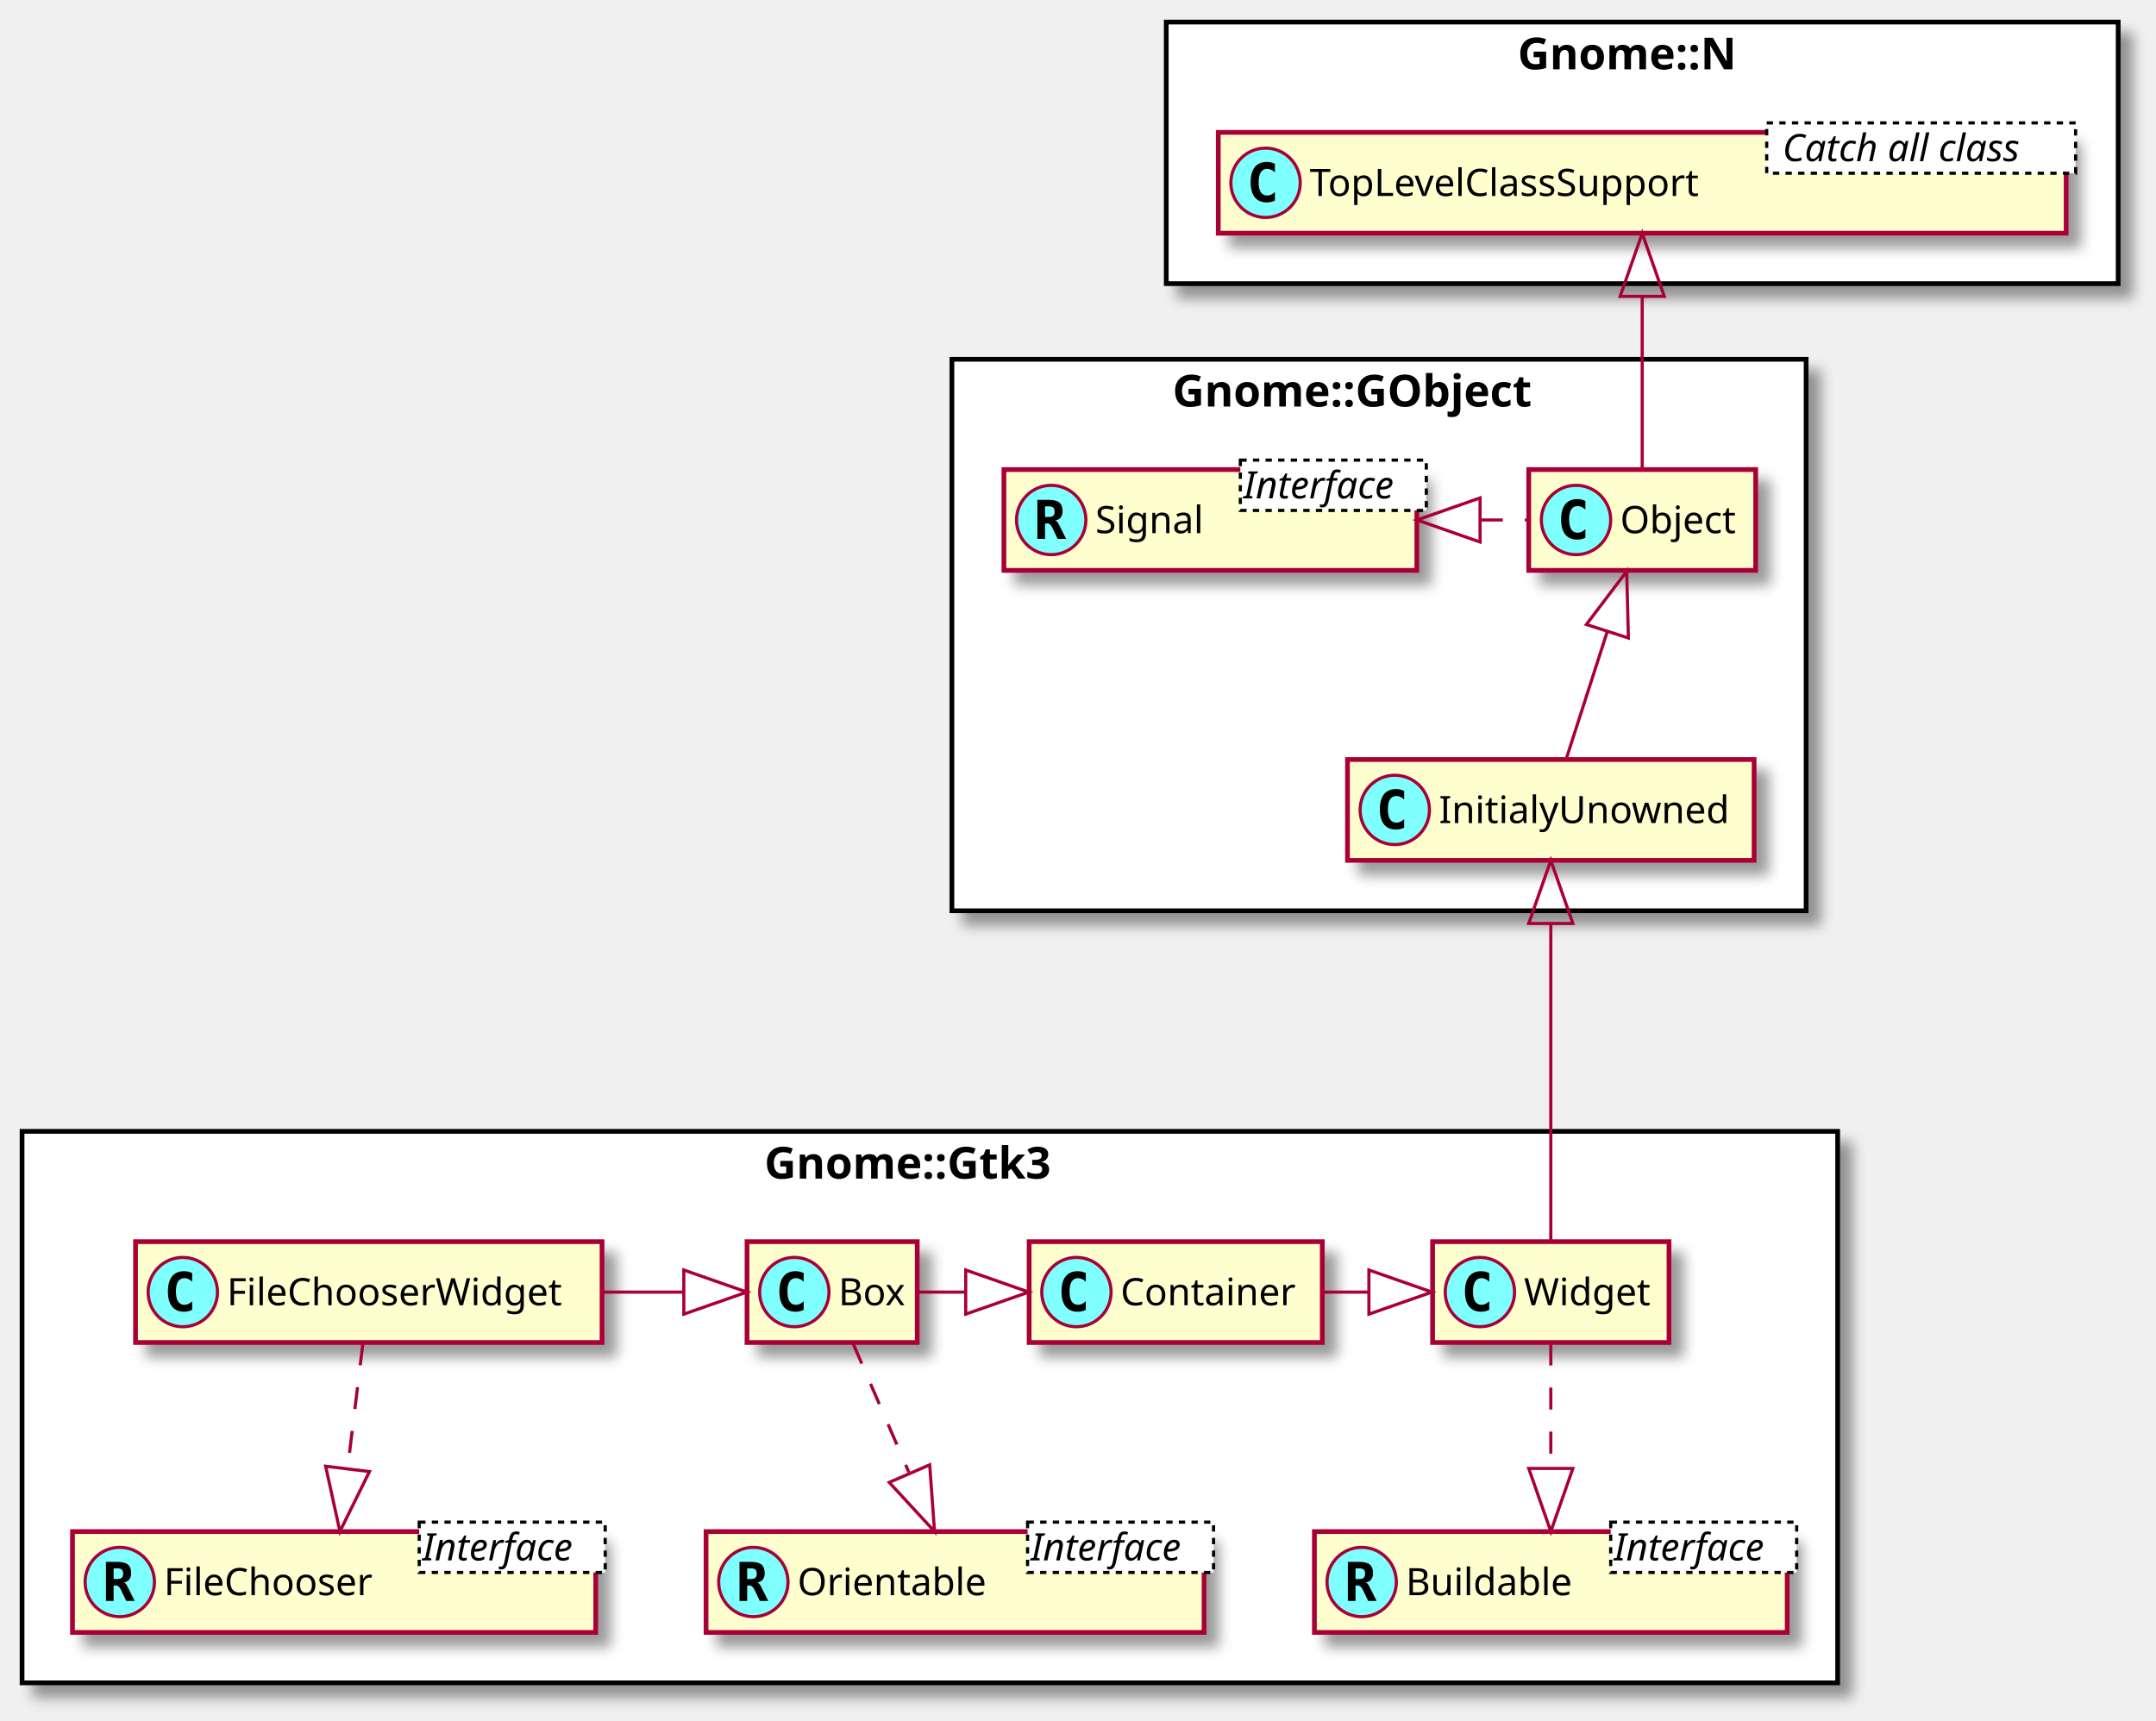
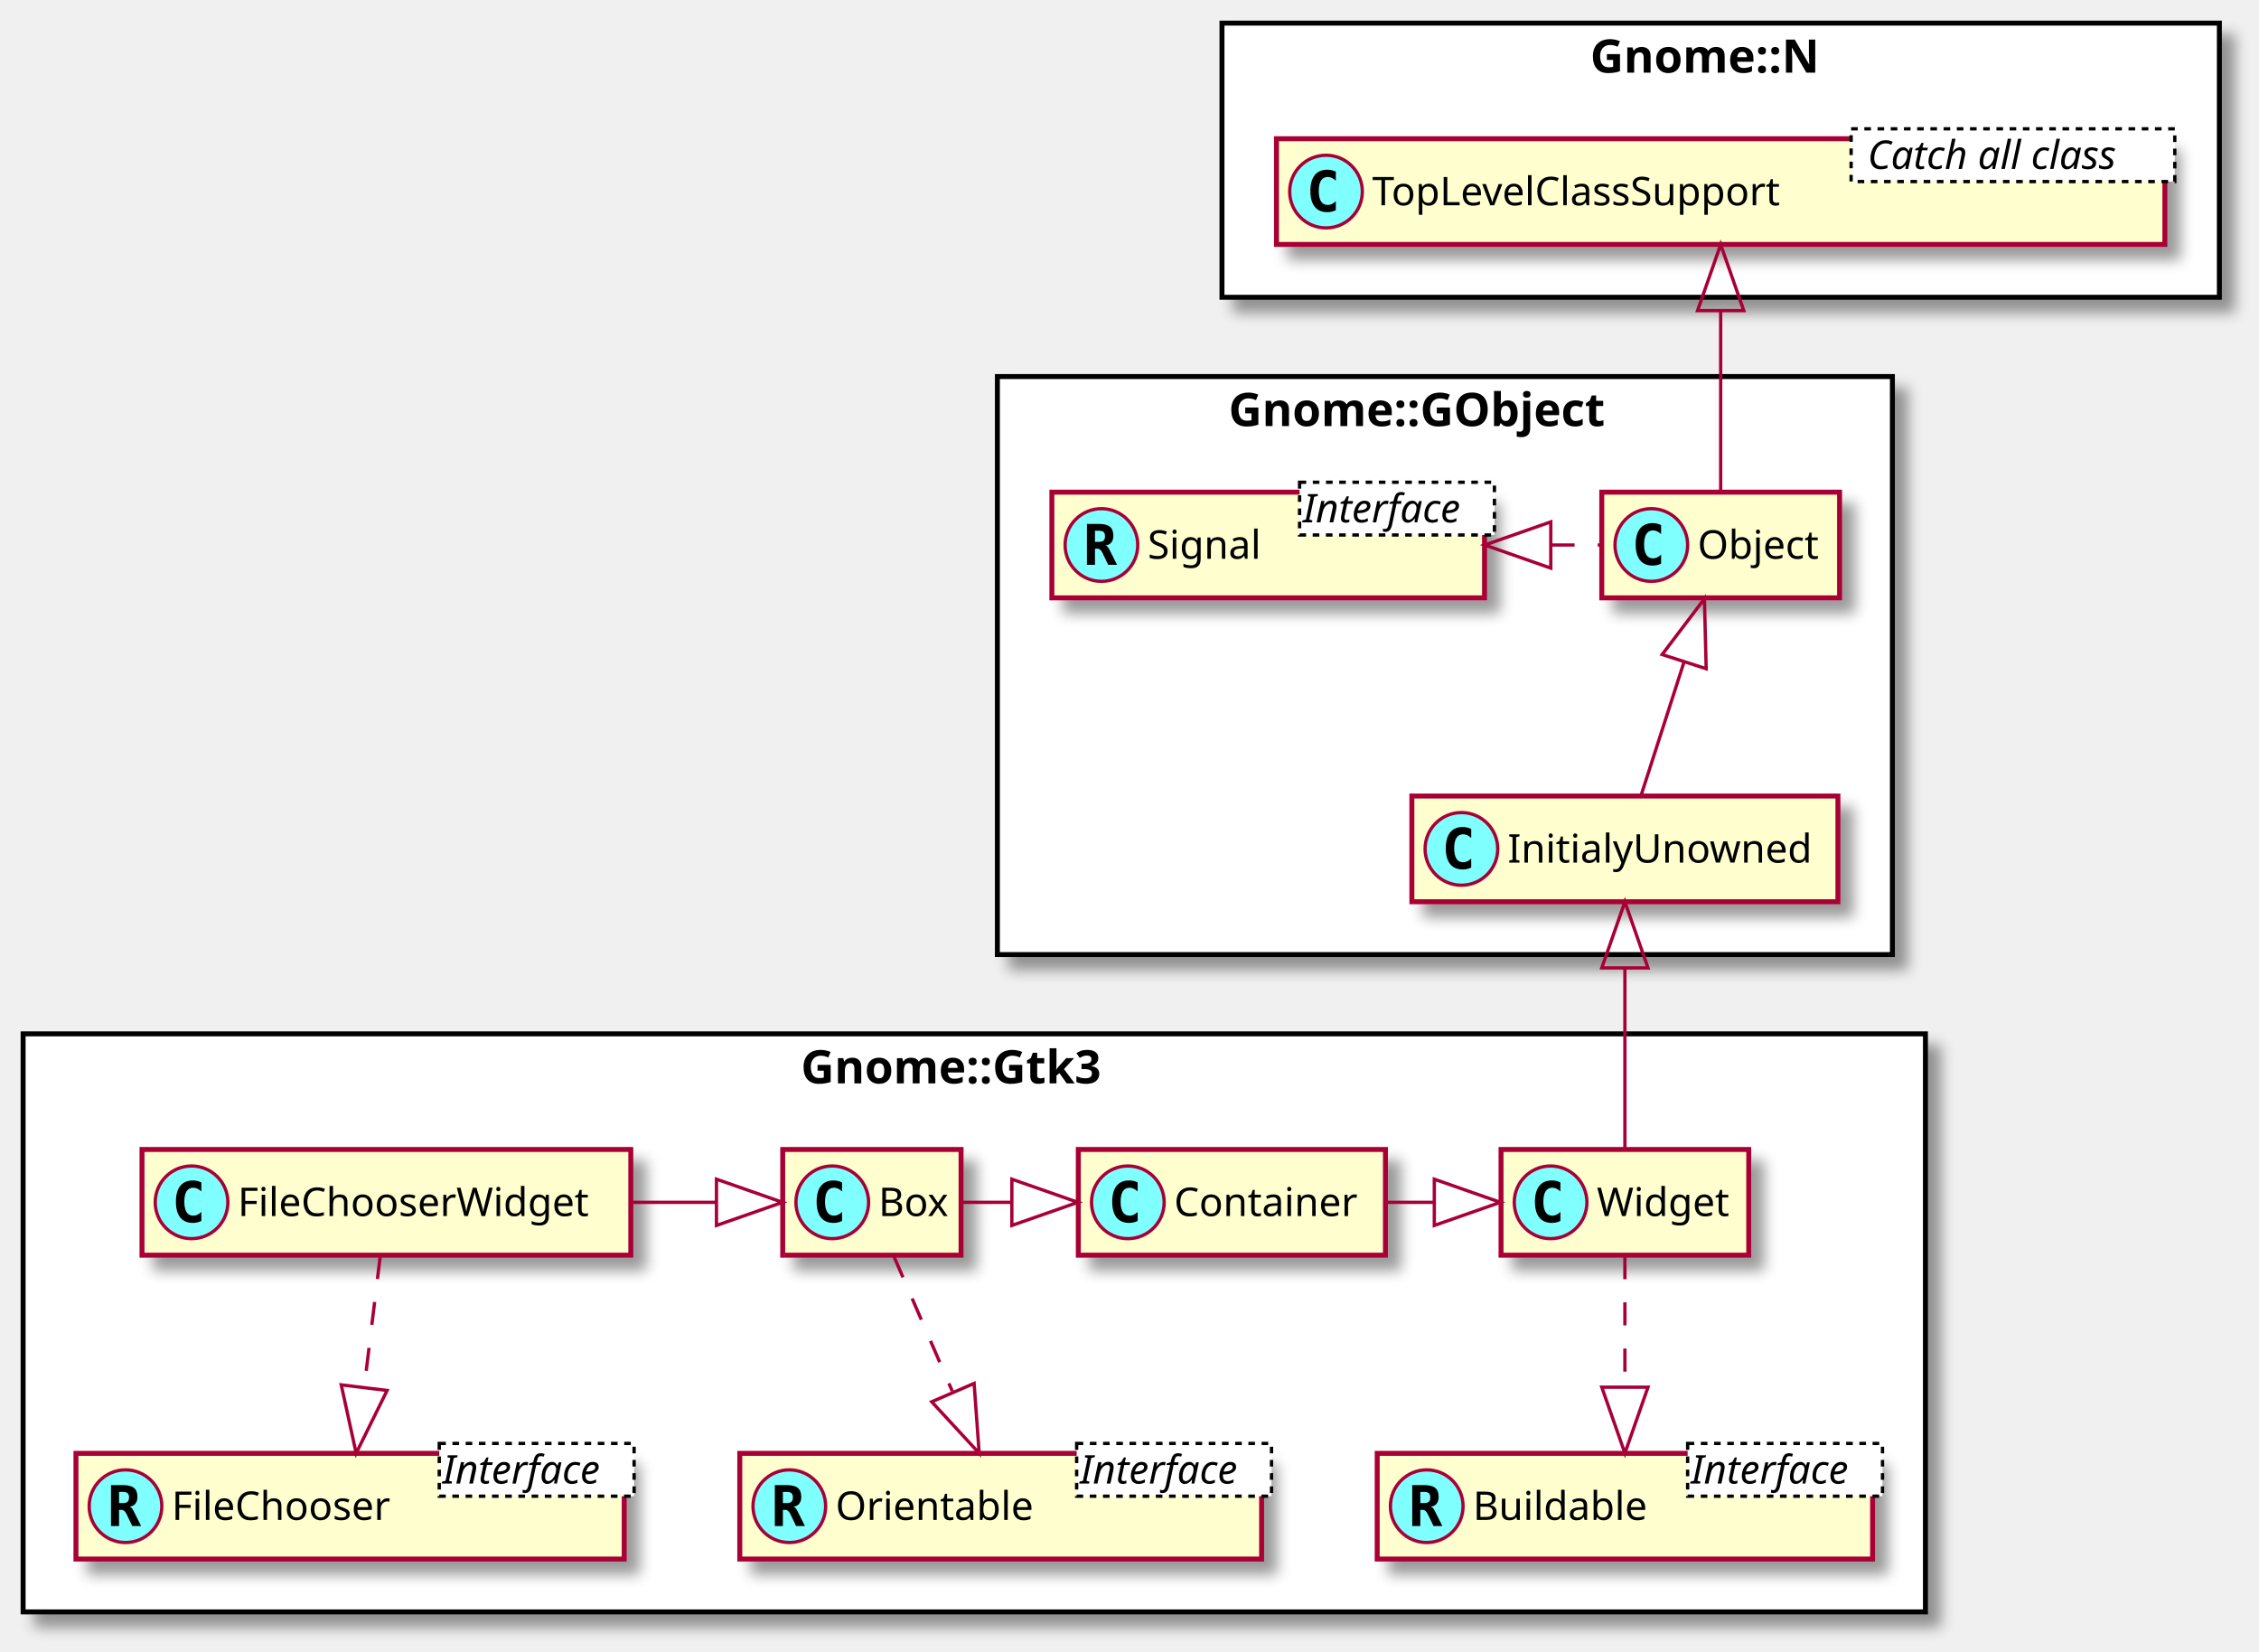
- <svg xmlns="http://www.w3.org/2000/svg" contentScriptType="application/ecmascript" contentStyleType="text/css" height="546px" preserveAspectRatio="none" style="width:684px;height:546px;" version="1.1" viewBox="0 0 684 546" width="684px" zoomAndPan="magnify">
+ <svg xmlns="http://www.w3.org/2000/svg" contentScriptType="application/ecmascript" contentStyleType="text/css" height="500px" preserveAspectRatio="none" style="width:684px;height:500px;" version="1.1" viewBox="0 0 684 500" width="684px" zoomAndPan="magnify">
  <defs>
-     <filter height="300%" id="f14vkmzx9xqxe3" width="300%" x="-1" y="-1">
+     <filter height="300%" id="fmrkyrnh4cg06" width="300%" x="-1" y="-1">
      <feGaussianBlur result="blurOut" stdDeviation="2.0" />
      <feColorMatrix in="blurOut" result="blurOut2" type="matrix" values="0 0 0 0 0 0 0 0 0 0 0 0 0 0 0 0 0 0 .4 0" />
      <feOffset dx="4.0" dy="4.0" in="blurOut2" result="blurOut3" />
      <feBlend in="SourceGraphic" in2="blurOut3" mode="normal" />
    </filter>
  </defs>
  <g>
-     <rect fill="#FFFFFF" filter="url(#f14vkmzx9xqxe3)" height="83" style="stroke: #000000; stroke-width: 1.5;" width="302" x="370" y="7" />
+     <rect fill="#FFFFFF" filter="url(#fmrkyrnh4cg06)" height="83" style="stroke: #000000; stroke-width: 1.5;" width="302" x="370" y="7" />
    <text fill="#000000" font-family="sans-serif" font-size="14" font-weight="bold" lengthAdjust="spacingAndGlyphs" textLength="79" x="481.5" y="21.995">Gnome::N</text>
-     <rect fill="#FFFFFF" filter="url(#f14vkmzx9xqxe3)" height="175" style="stroke: #000000; stroke-width: 1.5;" width="271" x="302" y="114" />
+     <rect fill="#FFFFFF" filter="url(#fmrkyrnh4cg06)" height="175" style="stroke: #000000; stroke-width: 1.5;" width="271" x="302" y="114" />
    <text fill="#000000" font-family="sans-serif" font-size="14" font-weight="bold" lengthAdjust="spacingAndGlyphs" textLength="131" x="372" y="128.995">Gnome::GObject</text>
-     <rect fill="#FFFFFF" filter="url(#f14vkmzx9xqxe3)" height="175" style="stroke: #000000; stroke-width: 1.5;" width="576" x="7" y="359" />
-     <text fill="#000000" font-family="sans-serif" font-size="14" font-weight="bold" lengthAdjust="spacingAndGlyphs" textLength="105" x="242.5" y="373.995">Gnome::Gtk3</text>
-     <rect codeLine="10" fill="#FEFECE" filter="url(#f14vkmzx9xqxe3)" height="32" id="Gnome::N::TopLevelClassSupport" style="stroke: #A80036; stroke-width: 1.5;" width="269" x="386.5" y="42" />
+     <rect fill="#FFFFFF" filter="url(#fmrkyrnh4cg06)" height="175" style="stroke: #000000; stroke-width: 1.5;" width="576" x="7" y="313" />
+     <text fill="#000000" font-family="sans-serif" font-size="14" font-weight="bold" lengthAdjust="spacingAndGlyphs" textLength="105" x="242.5" y="327.995">Gnome::Gtk3</text>
+     <rect codeLine="10" fill="#FEFECE" filter="url(#fmrkyrnh4cg06)" height="32" id="Gnome::N::TopLevelClassSupport" style="stroke: #A80036; stroke-width: 1.5;" width="269" x="386.5" y="42" />
    <ellipse cx="401.5" cy="58" fill="#80FFFF" rx="11" ry="11" style="stroke: #A80036; stroke-width: 1.0;" />
    <path d="M404.469,63.641 Q403.891,63.938 403.25,64.078 Q402.609,64.234 401.906,64.234 Q399.406,64.234 398.078,62.594 Q396.766,60.938 396.766,57.812 Q396.766,54.688 398.078,53.031 Q399.406,51.375 401.906,51.375 Q402.609,51.375 403.25,51.531 Q403.906,51.688 404.469,51.984 L404.469,54.703 Q403.844,54.125 403.25,53.859 Q402.656,53.578 402.031,53.578 Q400.688,53.578 400,54.656 Q399.312,55.719 399.312,57.812 Q399.312,59.906 400,60.984 Q400.688,62.047 402.031,62.047 Q402.656,62.047 403.25,61.781 Q403.844,61.5 404.469,60.922 L404.469,63.641 Z " />
-     <text fill="#000000" font-family="sans-serif" font-size="12" lengthAdjust="spacingAndGlyphs" textLength="137" x="415.5" y="62.181">TopLevelClassSupport</text>
+     <text fill="#000000" font-family="sans-serif" font-size="12" lengthAdjust="spacingAndGlyphs" textLength="137" x="415.5" y="62.154">TopLevelClassSupport</text>
    <rect fill="#FFFFFF" height="15.969" style="stroke: #000000; stroke-width: 1.0; stroke-dasharray: 2.0,2.0;" width="98" x="560.5" y="39" />
    <text fill="#000000" font-family="sans-serif" font-size="12" font-style="italic" lengthAdjust="spacingAndGlyphs" textLength="88" x="565.5" y="51.139">Catch all class</text>
-     <rect codeLine="13" fill="#FEFECE" filter="url(#f14vkmzx9xqxe3)" height="32" id="Gnome::GObject::Signal" style="stroke: #A80036; stroke-width: 1.5;" width="131" x="318.5" y="149" />
+     <rect codeLine="13" fill="#FEFECE" filter="url(#fmrkyrnh4cg06)" height="32" id="Gnome::GObject::Signal" style="stroke: #A80036; stroke-width: 1.5;" width="131" x="318.5" y="149" />
    <ellipse cx="333.5" cy="165" fill="#80FFFF" rx="11" ry="11" style="stroke: #A80036; stroke-width: 1.0;" />
    <path d="M334.703,165.141 Q335.062,165.219 335.328,165.5 Q335.609,165.766 336,166.547 L338.234,171 L335.547,171 L334.047,167.875 Q333.984,167.734 333.875,167.5 Q333.219,166.109 332.328,166.109 L331.547,166.109 L331.547,171 L329.109,171 L329.109,158.609 L332.641,158.609 Q335.031,158.609 336.062,159.453 Q337.109,160.297 337.109,162.203 Q337.109,163.484 336.484,164.25 Q335.875,165 334.703,165.141 Z M331.547,160.672 L331.547,164.047 L332.703,164.047 Q333.719,164.047 334.141,163.656 Q334.578,163.25 334.578,162.344 Q334.578,161.453 334.141,161.062 Q333.719,160.672 332.703,160.672 L331.547,160.672 Z " />
-     <text fill="#000000" font-family="sans-serif" font-size="12" lengthAdjust="spacingAndGlyphs" textLength="38" x="347.5" y="169.181">Signal</text>
+     <text fill="#000000" font-family="sans-serif" font-size="12" lengthAdjust="spacingAndGlyphs" textLength="38" x="347.5" y="169.154">Signal</text>
    <rect fill="#FFFFFF" height="15.969" style="stroke: #000000; stroke-width: 1.0; stroke-dasharray: 2.0,2.0;" width="59" x="393.5" y="146" />
    <text fill="#000000" font-family="sans-serif" font-size="12" font-style="italic" lengthAdjust="spacingAndGlyphs" textLength="57" x="394.5" y="158.139">Interface</text>
-     <rect fill="#FEFECE" filter="url(#f14vkmzx9xqxe3)" height="32" id="Gnome::GObject::Object" style="stroke: #A80036; stroke-width: 1.5;" width="72" x="485" y="149" />
+     <rect fill="#FEFECE" filter="url(#fmrkyrnh4cg06)" height="32" id="Gnome::GObject::Object" style="stroke: #A80036; stroke-width: 1.5;" width="72" x="485" y="149" />
    <ellipse cx="500" cy="165" fill="#80FFFF" rx="11" ry="11" style="stroke: #A80036; stroke-width: 1.0;" />
    <path d="M502.969,170.641 Q502.391,170.938 501.75,171.078 Q501.109,171.234 500.406,171.234 Q497.906,171.234 496.578,169.594 Q495.266,167.938 495.266,164.812 Q495.266,161.688 496.578,160.031 Q497.906,158.375 500.406,158.375 Q501.109,158.375 501.75,158.531 Q502.406,158.688 502.969,158.984 L502.969,161.703 Q502.344,161.125 501.75,160.859 Q501.156,160.578 500.531,160.578 Q499.188,160.578 498.5,161.656 Q497.812,162.719 497.812,164.812 Q497.812,166.906 498.5,167.984 Q499.188,169.047 500.531,169.047 Q501.156,169.047 501.75,168.781 Q502.344,168.5 502.969,167.922 L502.969,170.641 Z " />
-     <text fill="#000000" font-family="sans-serif" font-size="12" lengthAdjust="spacingAndGlyphs" textLength="40" x="514" y="169.181">Object</text>
-     <rect fill="#FEFECE" filter="url(#f14vkmzx9xqxe3)" height="32" id="Gnome::GObject::InitialyUnowned" style="stroke: #A80036; stroke-width: 1.5;" width="129" x="427.5" y="241" />
+     <text fill="#000000" font-family="sans-serif" font-size="12" lengthAdjust="spacingAndGlyphs" textLength="40" x="514" y="169.154">Object</text>
+     <rect fill="#FEFECE" filter="url(#fmrkyrnh4cg06)" height="32" id="Gnome::GObject::InitialyUnowned" style="stroke: #A80036; stroke-width: 1.5;" width="129" x="427.5" y="241" />
    <ellipse cx="442.5" cy="257" fill="#80FFFF" rx="11" ry="11" style="stroke: #A80036; stroke-width: 1.0;" />
    <path d="M445.469,262.641 Q444.891,262.938 444.25,263.078 Q443.609,263.234 442.906,263.234 Q440.406,263.234 439.078,261.594 Q437.766,259.938 437.766,256.812 Q437.766,253.688 439.078,252.031 Q440.406,250.375 442.906,250.375 Q443.609,250.375 444.25,250.531 Q444.906,250.688 445.469,250.984 L445.469,253.703 Q444.844,253.125 444.25,252.859 Q443.656,252.578 443.031,252.578 Q441.688,252.578 441,253.656 Q440.312,254.719 440.312,256.812 Q440.312,258.906 441,259.984 Q441.688,261.047 443.031,261.047 Q443.656,261.047 444.25,260.781 Q444.844,260.5 445.469,259.922 L445.469,262.641 Z " />
-     <text fill="#000000" font-family="sans-serif" font-size="12" lengthAdjust="spacingAndGlyphs" textLength="97" x="456.5" y="261.181">InitialyUnowned</text>
-     <rect codeLine="16" fill="#FEFECE" filter="url(#f14vkmzx9xqxe3)" height="32" id="Gnome::Gtk3::Orientable" style="stroke: #A80036; stroke-width: 1.5;" width="158" x="224" y="486" />
-     <ellipse cx="239" cy="502" fill="#80FFFF" rx="11" ry="11" style="stroke: #A80036; stroke-width: 1.0;" />
-     <path d="M240.203,502.141 Q240.562,502.219 240.828,502.5 Q241.109,502.766 241.5,503.547 L243.734,508 L241.047,508 L239.547,504.875 Q239.484,504.734 239.375,504.5 Q238.719,503.109 237.828,503.109 L237.047,503.109 L237.047,508 L234.609,508 L234.609,495.609 L238.141,495.609 Q240.531,495.609 241.562,496.453 Q242.609,497.297 242.609,499.203 Q242.609,500.484 241.984,501.25 Q241.375,502 240.203,502.141 Z M237.047,497.672 L237.047,501.047 L238.203,501.047 Q239.219,501.047 239.641,500.656 Q240.078,500.25 240.078,499.344 Q240.078,498.453 239.641,498.062 Q239.219,497.672 238.203,497.672 L237.047,497.672 Z " />
-     <text fill="#000000" font-family="sans-serif" font-size="12" lengthAdjust="spacingAndGlyphs" textLength="65" x="253" y="506.181">Orientable</text>
-     <rect fill="#FFFFFF" height="15.969" style="stroke: #000000; stroke-width: 1.0; stroke-dasharray: 2.0,2.0;" width="59" x="326" y="483" />
-     <text fill="#000000" font-family="sans-serif" font-size="12" font-style="italic" lengthAdjust="spacingAndGlyphs" textLength="57" x="327" y="495.139">Interface</text>
-     <rect codeLine="19" fill="#FEFECE" filter="url(#f14vkmzx9xqxe3)" height="32" id="Gnome::Gtk3::Buildable" style="stroke: #A80036; stroke-width: 1.5;" width="150" x="417" y="486" />
-     <ellipse cx="432" cy="502" fill="#80FFFF" rx="11" ry="11" style="stroke: #A80036; stroke-width: 1.0;" />
-     <path d="M433.203,502.141 Q433.562,502.219 433.828,502.5 Q434.109,502.766 434.5,503.547 L436.734,508 L434.047,508 L432.547,504.875 Q432.484,504.734 432.375,504.5 Q431.719,503.109 430.828,503.109 L430.047,503.109 L430.047,508 L427.609,508 L427.609,495.609 L431.141,495.609 Q433.531,495.609 434.562,496.453 Q435.609,497.297 435.609,499.203 Q435.609,500.484 434.984,501.25 Q434.375,502 433.203,502.141 Z M430.047,497.672 L430.047,501.047 L431.203,501.047 Q432.219,501.047 432.641,500.656 Q433.078,500.25 433.078,499.344 Q433.078,498.453 432.641,498.062 Q432.219,497.672 431.203,497.672 L430.047,497.672 Z " />
-     <text fill="#000000" font-family="sans-serif" font-size="12" lengthAdjust="spacingAndGlyphs" textLength="57" x="446" y="506.181">Buildable</text>
-     <rect fill="#FFFFFF" height="15.969" style="stroke: #000000; stroke-width: 1.0; stroke-dasharray: 2.0,2.0;" width="59" x="511" y="483" />
-     <text fill="#000000" font-family="sans-serif" font-size="12" font-style="italic" lengthAdjust="spacingAndGlyphs" textLength="57" x="512" y="495.139">Interface</text>
-     <rect codeLine="22" fill="#FEFECE" filter="url(#f14vkmzx9xqxe3)" height="32" id="Gnome::Gtk3::FileChooser" style="stroke: #A80036; stroke-width: 1.5;" width="166" x="23" y="486" />
-     <ellipse cx="38" cy="502" fill="#80FFFF" rx="11" ry="11" style="stroke: #A80036; stroke-width: 1.0;" />
-     <path d="M39.203,502.141 Q39.562,502.219 39.828,502.5 Q40.109,502.766 40.5,503.547 L42.734,508 L40.047,508 L38.547,504.875 Q38.484,504.734 38.375,504.5 Q37.719,503.109 36.828,503.109 L36.047,503.109 L36.047,508 L33.609,508 L33.609,495.609 L37.141,495.609 Q39.531,495.609 40.562,496.453 Q41.609,497.297 41.609,499.203 Q41.609,500.484 40.984,501.25 Q40.375,502 39.203,502.141 Z M36.047,497.672 L36.047,501.047 L37.203,501.047 Q38.219,501.047 38.641,500.656 Q39.078,500.25 39.078,499.344 Q39.078,498.453 38.641,498.062 Q38.219,497.672 37.203,497.672 L36.047,497.672 Z " />
-     <text fill="#000000" font-family="sans-serif" font-size="12" lengthAdjust="spacingAndGlyphs" textLength="73" x="52" y="506.181">FileChooser</text>
-     <rect fill="#FFFFFF" height="15.969" style="stroke: #000000; stroke-width: 1.0; stroke-dasharray: 2.0,2.0;" width="59" x="133" y="483" />
-     <text fill="#000000" font-family="sans-serif" font-size="12" font-style="italic" lengthAdjust="spacingAndGlyphs" textLength="57" x="134" y="495.139">Interface</text>
-     <rect fill="#FEFECE" filter="url(#f14vkmzx9xqxe3)" height="32" id="Gnome::Gtk3::Widget" style="stroke: #A80036; stroke-width: 1.5;" width="75" x="454.5" y="394" />
-     <ellipse cx="469.5" cy="410" fill="#80FFFF" rx="11" ry="11" style="stroke: #A80036; stroke-width: 1.0;" />
-     <path d="M472.469,415.641 Q471.891,415.938 471.25,416.078 Q470.609,416.234 469.906,416.234 Q467.406,416.234 466.078,414.594 Q464.766,412.938 464.766,409.812 Q464.766,406.688 466.078,405.031 Q467.406,403.375 469.906,403.375 Q470.609,403.375 471.25,403.531 Q471.906,403.688 472.469,403.984 L472.469,406.703 Q471.844,406.125 471.25,405.859 Q470.656,405.578 470.031,405.578 Q468.688,405.578 468,406.656 Q467.312,407.719 467.312,409.812 Q467.312,411.906 468,412.984 Q468.688,414.047 470.031,414.047 Q470.656,414.047 471.25,413.781 Q471.844,413.5 472.469,412.922 L472.469,415.641 Z " />
-     <text fill="#000000" font-family="sans-serif" font-size="12" lengthAdjust="spacingAndGlyphs" textLength="43" x="483.5" y="414.181">Widget</text>
-     <rect fill="#FEFECE" filter="url(#f14vkmzx9xqxe3)" height="32" id="Gnome::Gtk3::Container" style="stroke: #A80036; stroke-width: 1.5;" width="93" x="326.5" y="394" />
-     <ellipse cx="341.5" cy="410" fill="#80FFFF" rx="11" ry="11" style="stroke: #A80036; stroke-width: 1.0;" />
-     <path d="M344.469,415.641 Q343.891,415.938 343.25,416.078 Q342.609,416.234 341.906,416.234 Q339.406,416.234 338.078,414.594 Q336.766,412.938 336.766,409.812 Q336.766,406.688 338.078,405.031 Q339.406,403.375 341.906,403.375 Q342.609,403.375 343.25,403.531 Q343.906,403.688 344.469,403.984 L344.469,406.703 Q343.844,406.125 343.25,405.859 Q342.656,405.578 342.031,405.578 Q340.688,405.578 340,406.656 Q339.312,407.719 339.312,409.812 Q339.312,411.906 340,412.984 Q340.688,414.047 342.031,414.047 Q342.656,414.047 343.25,413.781 Q343.844,413.5 344.469,412.922 L344.469,415.641 Z " />
-     <text fill="#000000" font-family="sans-serif" font-size="12" lengthAdjust="spacingAndGlyphs" textLength="61" x="355.5" y="414.181">Container</text>
-     <rect fill="#FEFECE" filter="url(#f14vkmzx9xqxe3)" height="32" id="Gnome::Gtk3::Box" style="stroke: #A80036; stroke-width: 1.5;" width="54" x="237" y="394" />
-     <ellipse cx="252" cy="410" fill="#80FFFF" rx="11" ry="11" style="stroke: #A80036; stroke-width: 1.0;" />
-     <path d="M254.969,415.641 Q254.391,415.938 253.75,416.078 Q253.109,416.234 252.406,416.234 Q249.906,416.234 248.578,414.594 Q247.266,412.938 247.266,409.812 Q247.266,406.688 248.578,405.031 Q249.906,403.375 252.406,403.375 Q253.109,403.375 253.75,403.531 Q254.406,403.688 254.969,403.984 L254.969,406.703 Q254.344,406.125 253.75,405.859 Q253.156,405.578 252.531,405.578 Q251.188,405.578 250.5,406.656 Q249.812,407.719 249.812,409.812 Q249.812,411.906 250.5,412.984 Q251.188,414.047 252.531,414.047 Q253.156,414.047 253.75,413.781 Q254.344,413.5 254.969,412.922 L254.969,415.641 Z " />
-     <text fill="#000000" font-family="sans-serif" font-size="12" lengthAdjust="spacingAndGlyphs" textLength="22" x="266" y="414.181">Box</text>
-     <rect fill="#FEFECE" filter="url(#f14vkmzx9xqxe3)" height="32" id="Gnome::Gtk3::FileChooserWidget" style="stroke: #A80036; stroke-width: 1.5;" width="148" x="43" y="394" />
-     <ellipse cx="58" cy="410" fill="#80FFFF" rx="11" ry="11" style="stroke: #A80036; stroke-width: 1.0;" />
-     <path d="M60.969,415.641 Q60.391,415.938 59.75,416.078 Q59.109,416.234 58.406,416.234 Q55.906,416.234 54.578,414.594 Q53.266,412.938 53.266,409.812 Q53.266,406.688 54.578,405.031 Q55.906,403.375 58.406,403.375 Q59.109,403.375 59.75,403.531 Q60.406,403.688 60.969,403.984 L60.969,406.703 Q60.344,406.125 59.75,405.859 Q59.156,405.578 58.531,405.578 Q57.188,405.578 56.5,406.656 Q55.812,407.719 55.812,409.812 Q55.812,411.906 56.5,412.984 Q57.188,414.047 58.531,414.047 Q59.156,414.047 59.75,413.781 Q60.344,413.5 60.969,412.922 L60.969,415.641 Z " />
-     <text fill="#000000" font-family="sans-serif" font-size="12" lengthAdjust="spacingAndGlyphs" textLength="116" x="72" y="414.181">FileChooserWidget</text>
+     <text fill="#000000" font-family="sans-serif" font-size="12" lengthAdjust="spacingAndGlyphs" textLength="97" x="456.5" y="261.154">InitialyUnowned</text>
+     <rect codeLine="16" fill="#FEFECE" filter="url(#fmrkyrnh4cg06)" height="32" id="Gnome::Gtk3::Orientable" style="stroke: #A80036; stroke-width: 1.5;" width="158" x="224" y="440" />
+     <ellipse cx="239" cy="456" fill="#80FFFF" rx="11" ry="11" style="stroke: #A80036; stroke-width: 1.0;" />
+     <path d="M240.203,456.141 Q240.562,456.219 240.828,456.5 Q241.109,456.766 241.5,457.547 L243.734,462 L241.047,462 L239.547,458.875 Q239.484,458.734 239.375,458.5 Q238.719,457.109 237.828,457.109 L237.047,457.109 L237.047,462 L234.609,462 L234.609,449.609 L238.141,449.609 Q240.531,449.609 241.562,450.453 Q242.609,451.297 242.609,453.203 Q242.609,454.484 241.984,455.25 Q241.375,456 240.203,456.141 Z M237.047,451.672 L237.047,455.047 L238.203,455.047 Q239.219,455.047 239.641,454.656 Q240.078,454.25 240.078,453.344 Q240.078,452.453 239.641,452.062 Q239.219,451.672 238.203,451.672 L237.047,451.672 Z " />
+     <text fill="#000000" font-family="sans-serif" font-size="12" lengthAdjust="spacingAndGlyphs" textLength="65" x="253" y="460.154">Orientable</text>
+     <rect fill="#FFFFFF" height="15.969" style="stroke: #000000; stroke-width: 1.0; stroke-dasharray: 2.0,2.0;" width="59" x="326" y="437" />
+     <text fill="#000000" font-family="sans-serif" font-size="12" font-style="italic" lengthAdjust="spacingAndGlyphs" textLength="57" x="327" y="449.139">Interface</text>
+     <rect codeLine="19" fill="#FEFECE" filter="url(#fmrkyrnh4cg06)" height="32" id="Gnome::Gtk3::Buildable" style="stroke: #A80036; stroke-width: 1.5;" width="150" x="417" y="440" />
+     <ellipse cx="432" cy="456" fill="#80FFFF" rx="11" ry="11" style="stroke: #A80036; stroke-width: 1.0;" />
+     <path d="M433.203,456.141 Q433.562,456.219 433.828,456.5 Q434.109,456.766 434.5,457.547 L436.734,462 L434.047,462 L432.547,458.875 Q432.484,458.734 432.375,458.5 Q431.719,457.109 430.828,457.109 L430.047,457.109 L430.047,462 L427.609,462 L427.609,449.609 L431.141,449.609 Q433.531,449.609 434.562,450.453 Q435.609,451.297 435.609,453.203 Q435.609,454.484 434.984,455.25 Q434.375,456 433.203,456.141 Z M430.047,451.672 L430.047,455.047 L431.203,455.047 Q432.219,455.047 432.641,454.656 Q433.078,454.25 433.078,453.344 Q433.078,452.453 432.641,452.062 Q432.219,451.672 431.203,451.672 L430.047,451.672 Z " />
+     <text fill="#000000" font-family="sans-serif" font-size="12" lengthAdjust="spacingAndGlyphs" textLength="57" x="446" y="460.154">Buildable</text>
+     <rect fill="#FFFFFF" height="15.969" style="stroke: #000000; stroke-width: 1.0; stroke-dasharray: 2.0,2.0;" width="59" x="511" y="437" />
+     <text fill="#000000" font-family="sans-serif" font-size="12" font-style="italic" lengthAdjust="spacingAndGlyphs" textLength="57" x="512" y="449.139">Interface</text>
+     <rect codeLine="22" fill="#FEFECE" filter="url(#fmrkyrnh4cg06)" height="32" id="Gnome::Gtk3::FileChooser" style="stroke: #A80036; stroke-width: 1.5;" width="166" x="23" y="440" />
+     <ellipse cx="38" cy="456" fill="#80FFFF" rx="11" ry="11" style="stroke: #A80036; stroke-width: 1.0;" />
+     <path d="M39.203,456.141 Q39.562,456.219 39.828,456.5 Q40.109,456.766 40.5,457.547 L42.734,462 L40.047,462 L38.547,458.875 Q38.484,458.734 38.375,458.5 Q37.719,457.109 36.828,457.109 L36.047,457.109 L36.047,462 L33.609,462 L33.609,449.609 L37.141,449.609 Q39.531,449.609 40.562,450.453 Q41.609,451.297 41.609,453.203 Q41.609,454.484 40.984,455.25 Q40.375,456 39.203,456.141 Z M36.047,451.672 L36.047,455.047 L37.203,455.047 Q38.219,455.047 38.641,454.656 Q39.078,454.25 39.078,453.344 Q39.078,452.453 38.641,452.062 Q38.219,451.672 37.203,451.672 L36.047,451.672 Z " />
+     <text fill="#000000" font-family="sans-serif" font-size="12" lengthAdjust="spacingAndGlyphs" textLength="73" x="52" y="460.154">FileChooser</text>
+     <rect fill="#FFFFFF" height="15.969" style="stroke: #000000; stroke-width: 1.0; stroke-dasharray: 2.0,2.0;" width="59" x="133" y="437" />
+     <text fill="#000000" font-family="sans-serif" font-size="12" font-style="italic" lengthAdjust="spacingAndGlyphs" textLength="57" x="134" y="449.139">Interface</text>
+     <rect fill="#FEFECE" filter="url(#fmrkyrnh4cg06)" height="32" id="Gnome::Gtk3::Widget" style="stroke: #A80036; stroke-width: 1.5;" width="75" x="454.5" y="348" />
+     <ellipse cx="469.5" cy="364" fill="#80FFFF" rx="11" ry="11" style="stroke: #A80036; stroke-width: 1.0;" />
+     <path d="M472.469,369.641 Q471.891,369.938 471.25,370.078 Q470.609,370.234 469.906,370.234 Q467.406,370.234 466.078,368.594 Q464.766,366.938 464.766,363.812 Q464.766,360.688 466.078,359.031 Q467.406,357.375 469.906,357.375 Q470.609,357.375 471.25,357.531 Q471.906,357.688 472.469,357.984 L472.469,360.703 Q471.844,360.125 471.25,359.859 Q470.656,359.578 470.031,359.578 Q468.688,359.578 468,360.656 Q467.312,361.719 467.312,363.812 Q467.312,365.906 468,366.984 Q468.688,368.047 470.031,368.047 Q470.656,368.047 471.25,367.781 Q471.844,367.5 472.469,366.922 L472.469,369.641 Z " />
+     <text fill="#000000" font-family="sans-serif" font-size="12" lengthAdjust="spacingAndGlyphs" textLength="43" x="483.5" y="368.154">Widget</text>
+     <rect fill="#FEFECE" filter="url(#fmrkyrnh4cg06)" height="32" id="Gnome::Gtk3::Container" style="stroke: #A80036; stroke-width: 1.5;" width="93" x="326.5" y="348" />
+     <ellipse cx="341.5" cy="364" fill="#80FFFF" rx="11" ry="11" style="stroke: #A80036; stroke-width: 1.0;" />
+     <path d="M344.469,369.641 Q343.891,369.938 343.25,370.078 Q342.609,370.234 341.906,370.234 Q339.406,370.234 338.078,368.594 Q336.766,366.938 336.766,363.812 Q336.766,360.688 338.078,359.031 Q339.406,357.375 341.906,357.375 Q342.609,357.375 343.25,357.531 Q343.906,357.688 344.469,357.984 L344.469,360.703 Q343.844,360.125 343.25,359.859 Q342.656,359.578 342.031,359.578 Q340.688,359.578 340,360.656 Q339.312,361.719 339.312,363.812 Q339.312,365.906 340,366.984 Q340.688,368.047 342.031,368.047 Q342.656,368.047 343.25,367.781 Q343.844,367.5 344.469,366.922 L344.469,369.641 Z " />
+     <text fill="#000000" font-family="sans-serif" font-size="12" lengthAdjust="spacingAndGlyphs" textLength="61" x="355.5" y="368.154">Container</text>
+     <rect fill="#FEFECE" filter="url(#fmrkyrnh4cg06)" height="32" id="Gnome::Gtk3::Box" style="stroke: #A80036; stroke-width: 1.5;" width="54" x="237" y="348" />
+     <ellipse cx="252" cy="364" fill="#80FFFF" rx="11" ry="11" style="stroke: #A80036; stroke-width: 1.0;" />
+     <path d="M254.969,369.641 Q254.391,369.938 253.75,370.078 Q253.109,370.234 252.406,370.234 Q249.906,370.234 248.578,368.594 Q247.266,366.938 247.266,363.812 Q247.266,360.688 248.578,359.031 Q249.906,357.375 252.406,357.375 Q253.109,357.375 253.75,357.531 Q254.406,357.688 254.969,357.984 L254.969,360.703 Q254.344,360.125 253.75,359.859 Q253.156,359.578 252.531,359.578 Q251.188,359.578 250.5,360.656 Q249.812,361.719 249.812,363.812 Q249.812,365.906 250.5,366.984 Q251.188,368.047 252.531,368.047 Q253.156,368.047 253.75,367.781 Q254.344,367.5 254.969,366.922 L254.969,369.641 Z " />
+     <text fill="#000000" font-family="sans-serif" font-size="12" lengthAdjust="spacingAndGlyphs" textLength="22" x="266" y="368.154">Box</text>
+     <rect fill="#FEFECE" filter="url(#fmrkyrnh4cg06)" height="32" id="Gnome::Gtk3::FileChooserWidget" style="stroke: #A80036; stroke-width: 1.5;" width="148" x="43" y="348" />
+     <ellipse cx="58" cy="364" fill="#80FFFF" rx="11" ry="11" style="stroke: #A80036; stroke-width: 1.0;" />
+     <path d="M60.969,369.641 Q60.391,369.938 59.75,370.078 Q59.109,370.234 58.406,370.234 Q55.906,370.234 54.578,368.594 Q53.266,366.938 53.266,363.812 Q53.266,360.688 54.578,359.031 Q55.906,357.375 58.406,357.375 Q59.109,357.375 59.75,357.531 Q60.406,357.688 60.969,357.984 L60.969,360.703 Q60.344,360.125 59.75,359.859 Q59.156,359.578 58.531,359.578 Q57.188,359.578 56.5,360.656 Q55.812,361.719 55.812,363.812 Q55.812,365.906 56.5,366.984 Q57.188,368.047 58.531,368.047 Q59.156,368.047 59.75,367.781 Q60.344,367.5 60.969,366.922 L60.969,369.641 Z " />
+     <text fill="#000000" font-family="sans-serif" font-size="12" lengthAdjust="spacingAndGlyphs" textLength="116" x="72" y="368.154">FileChooserWidget</text>
    <path codeLine="25" d="M521,94.1 C521,112.76 521,134.73 521,148.98 " fill="none" id="Gnome::N::TopLevelClassSupport-backto-Gnome::GObject::Object" style="stroke: #A80036; stroke-width: 1.0;" />
    <polygon fill="none" points="514,94.04,521,74.04,528,94.04,514,94.04" style="stroke: #A80036; stroke-width: 1.0;" />
    <path codeLine="26" d="M509.84,200.63 C505.34,214.59 500.39,229.96 496.85,240.96 " fill="none" id="Gnome::GObject::Object-backto-Gnome::GObject::InitialyUnowned" style="stroke: #A80036; stroke-width: 1.0;" />
    <polygon fill="none" points="503.28,198.16,516.08,181.27,516.61,202.45,503.28,198.16" style="stroke: #A80036; stroke-width: 1.0;" />
-     <path codeLine="27" d="M492,293.28 C492,325.02 492,370.17 492,393.58 " fill="none" id="Gnome::GObject::InitialyUnowned-backto-Gnome::Gtk3::Widget" style="stroke: #A80036; stroke-width: 1.0;" />
-     <polygon fill="none" points="485,293.03,492,273.03,499,293.03,485,293.03" style="stroke: #A80036; stroke-width: 1.0;" />
-     <path codeLine="28" d="M419.95,410 C424.69,410 429.43,410 434.17,410 " fill="none" id="Gnome::Gtk3::Container-to-Gnome::Gtk3::Widget" style="stroke: #A80036; stroke-width: 1.0;" />
-     <polygon fill="none" points="434.29,403,454.29,410,434.29,417,434.29,403" style="stroke: #A80036; stroke-width: 1.0;" />
-     <path codeLine="29" d="M291.25,410 C296.28,410 301.31,410 306.34,410 " fill="none" id="Gnome::Gtk3::Box-to-Gnome::Gtk3::Container" style="stroke: #A80036; stroke-width: 1.0;" />
-     <polygon fill="none" points="306.38,403,326.38,410,306.38,417,306.38,403" style="stroke: #A80036; stroke-width: 1.0;" />
-     <path codeLine="30" d="M191.07,410 C199.67,410 208.27,410 216.87,410 " fill="none" id="Gnome::Gtk3::FileChooserWidget-to-Gnome::Gtk3::Box" style="stroke: #A80036; stroke-width: 1.0;" />
-     <polygon fill="none" points="216.94,403,236.94,410,216.94,417,216.94,403" style="stroke: #A80036; stroke-width: 1.0;" />
+     <path codeLine="27" d="M492,293.1 C492,311.76 492,333.73 492,347.98 " fill="none" id="Gnome::GObject::InitialyUnowned-backto-Gnome::Gtk3::Widget" style="stroke: #A80036; stroke-width: 1.0;" />
+     <polygon fill="none" points="485,293.04,492,273.04,499,293.04,485,293.04" style="stroke: #A80036; stroke-width: 1.0;" />
+     <path codeLine="28" d="M419.95,364 C424.69,364 429.43,364 434.17,364 " fill="none" id="Gnome::Gtk3::Container-to-Gnome::Gtk3::Widget" style="stroke: #A80036; stroke-width: 1.0;" />
+     <polygon fill="none" points="434.29,357,454.29,364,434.29,371,434.29,357" style="stroke: #A80036; stroke-width: 1.0;" />
+     <path codeLine="29" d="M291.25,364 C296.28,364 301.31,364 306.34,364 " fill="none" id="Gnome::Gtk3::Box-to-Gnome::Gtk3::Container" style="stroke: #A80036; stroke-width: 1.0;" />
+     <polygon fill="none" points="306.38,357,326.38,364,306.38,371,306.38,357" style="stroke: #A80036; stroke-width: 1.0;" />
+     <path codeLine="30" d="M191.07,364 C199.67,364 208.27,364 216.87,364 " fill="none" id="Gnome::Gtk3::FileChooserWidget-to-Gnome::Gtk3::Box" style="stroke: #A80036; stroke-width: 1.0;" />
+     <polygon fill="none" points="216.94,357,236.94,364,216.94,371,216.94,357" style="stroke: #A80036; stroke-width: 1.0;" />
    <path codeLine="33" d="M469.77,165 C474.85,165 479.92,165 485,165 " fill="none" id="Gnome::GObject::Signal-backto-Gnome::GObject::Object" style="stroke: #A80036; stroke-width: 1.0; stroke-dasharray: 7.0,7.0;" />
    <polygon fill="none" points="469.56,172,449.56,165,469.56,158,469.56,172" style="stroke: #A80036; stroke-width: 1.0;" />
-     <path codeLine="34" d="M270.62,426.27 C275.46,437.45 282.23,453.08 288.33,467.15 " fill="none" id="Gnome::Gtk3::Box-to-Gnome::Gtk3::Orientable" style="stroke: #A80036; stroke-width: 1.0; stroke-dasharray: 7.0,7.0;" />
-     <polygon fill="none" points="294.95,464.82,296.48,485.96,282.11,470.39,294.95,464.82" style="stroke: #A80036; stroke-width: 1.0;" />
-     <path codeLine="35" d="M492,426.27 C492,437.06 492,451.99 492,465.67 " fill="none" id="Gnome::Gtk3::Widget-to-Gnome::Gtk3::Buildable" style="stroke: #A80036; stroke-width: 1.0; stroke-dasharray: 7.0,7.0;" />
-     <polygon fill="none" points="499,465.96,492,485.96,485,465.96,499,465.96" style="stroke: #A80036; stroke-width: 1.0;" />
-     <path codeLine="36" d="M115.13,426.27 C113.81,437.06 111.99,451.99 110.32,465.67 " fill="none" id="Gnome::Gtk3::FileChooserWidget-to-Gnome::Gtk3::FileChooser" style="stroke: #A80036; stroke-width: 1.0; stroke-dasharray: 7.0,7.0;" />
-     <polygon fill="none" points="117.21,466.96,107.84,485.96,103.32,465.26,117.21,466.96" style="stroke: #A80036; stroke-width: 1.0;" />
+     <path codeLine="34" d="M270.62,380.27 C275.46,391.45 282.23,407.08 288.33,421.15 " fill="none" id="Gnome::Gtk3::Box-to-Gnome::Gtk3::Orientable" style="stroke: #A80036; stroke-width: 1.0; stroke-dasharray: 7.0,7.0;" />
+     <polygon fill="none" points="294.95,418.82,296.48,439.96,282.11,424.39,294.95,418.82" style="stroke: #A80036; stroke-width: 1.0;" />
+     <path codeLine="35" d="M492,380.27 C492,391.06 492,405.99 492,419.67 " fill="none" id="Gnome::Gtk3::Widget-to-Gnome::Gtk3::Buildable" style="stroke: #A80036; stroke-width: 1.0; stroke-dasharray: 7.0,7.0;" />
+     <polygon fill="none" points="499,419.96,492,439.96,485,419.96,499,419.96" style="stroke: #A80036; stroke-width: 1.0;" />
+     <path codeLine="36" d="M115.13,380.27 C113.81,391.06 111.99,405.99 110.32,419.67 " fill="none" id="Gnome::Gtk3::FileChooserWidget-to-Gnome::Gtk3::FileChooser" style="stroke: #A80036; stroke-width: 1.0; stroke-dasharray: 7.0,7.0;" />
+     <polygon fill="none" points="117.21,420.96,107.84,439.96,103.32,419.26,117.21,420.96" style="stroke: #A80036; stroke-width: 1.0;" />
  </g>
</svg>
